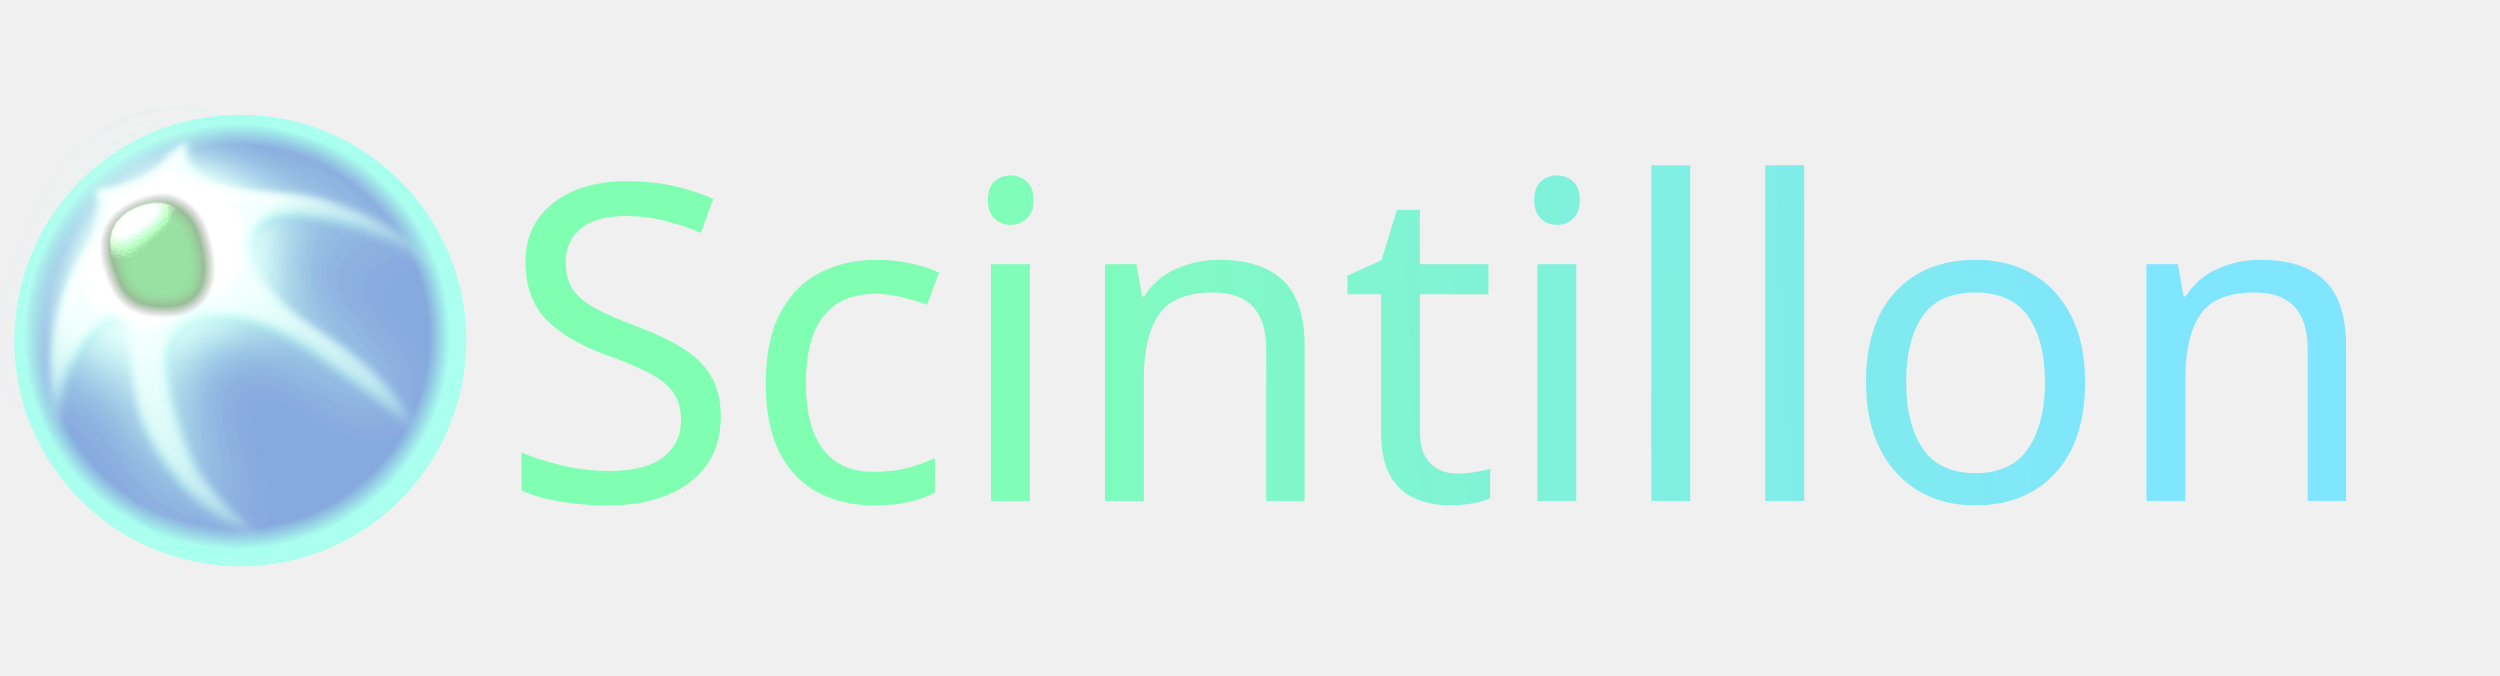
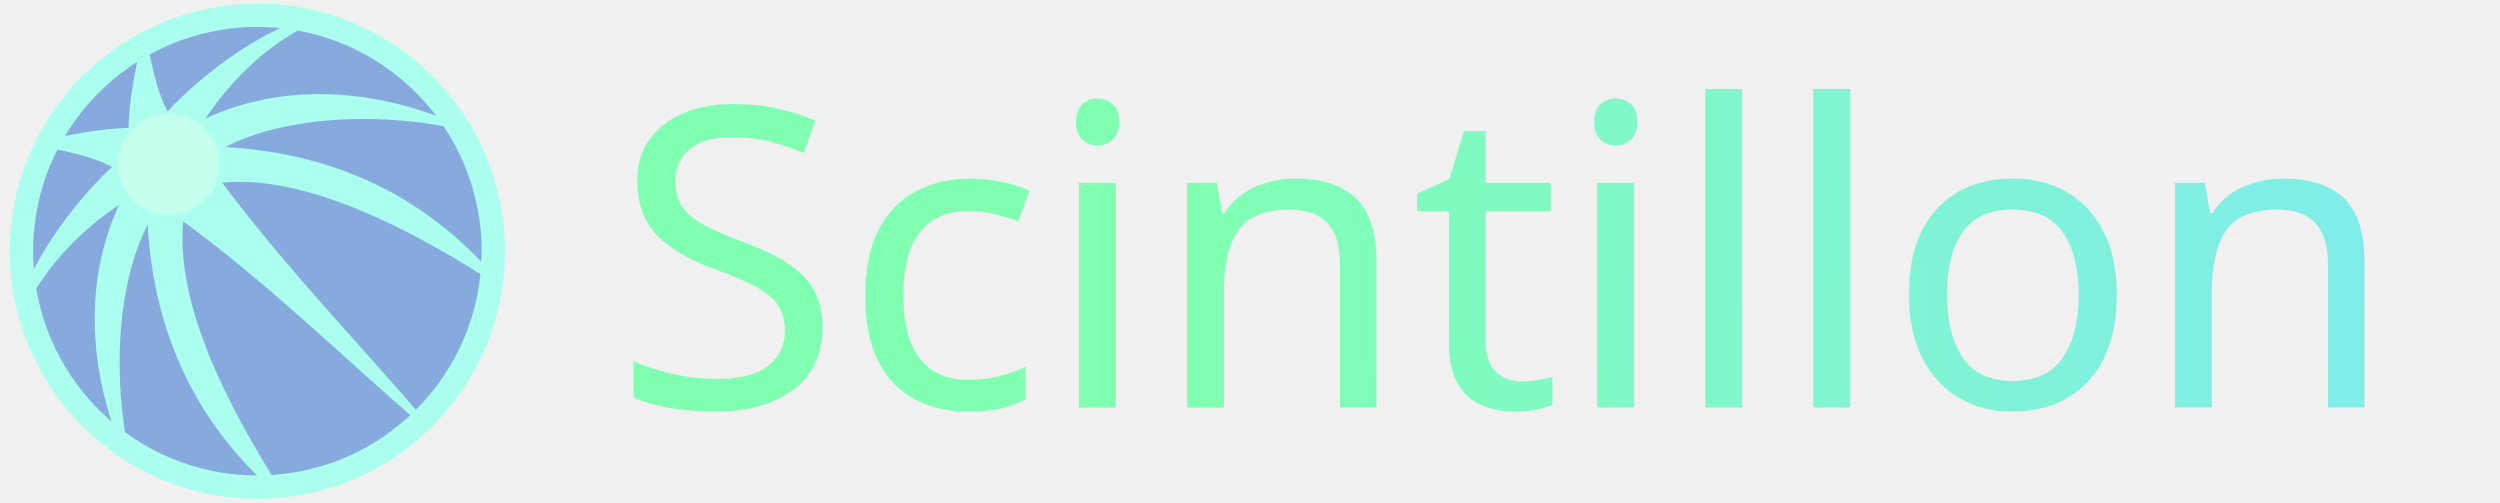
- <svg xmlns="http://www.w3.org/2000/svg" xmlns:xlink="http://www.w3.org/1999/xlink" width="150.172mm" height="40.557mm" viewBox="0 0 532.106 143.706" id="svg13000" version="1.1">
+ <svg xmlns="http://www.w3.org/2000/svg" xmlns:xlink="http://www.w3.org/1999/xlink" width="428" height="86" viewBox="0 0 401.25 80.625" id="svg13000" version="1.1">
  <defs id="defs13002">
    <linearGradient id="linearGradient847">
      <stop style="stop-color:#80ffb3;stop-opacity:1;" offset="0" id="stop843" />
      <stop style="stop-color:#80e5ff;stop-opacity:1" offset="1" id="stop845" />
    </linearGradient>
    <clipPath clipPathUnits="userSpaceOnUse" id="clipPath10263-7-4-3-8-7">
-       <path d="m 654.043,384.586 c -0.664,0 -1.323,0.016 -1.978,0.05 -20.325,1.03 -36.245,17.797 -36.245,38.172 l 0,38.222 76.445,-0.001 0,-76.444 -38.222,0 z" style="fill:none;stroke:#ffffff;stroke-width:0.5;stroke-linecap:butt;stroke-linejoin:miter;stroke-miterlimit:10;stroke-dasharray:none;stroke-dashoffset:0;stroke-opacity:1" id="path10265-4-3-4-1-1" />
+       <path d="m 654.043,384.586 c -0.664,0 -1.323,0.016 -1.978,0.05 -20.325,1.03 -36.245,17.797 -36.245,38.172 v 38.222 l 76.445,-0.001 v -76.444 h -38.222 z" style="fill:none;stroke:#ffffff;stroke-width:0.5;stroke-linecap:butt;stroke-linejoin:miter;stroke-miterlimit:10;stroke-dasharray:none;stroke-dashoffset:0;stroke-opacity:1" id="path10265-4-3-4-1-1" />
    </clipPath>
    <clipPath clipPathUnits="userSpaceOnUse" id="clipPath10259-9-7-1-7-6">
-       <path d="m 654.043,384.586 c -0.664,0 -1.323,0.016 -1.978,0.05 -20.325,1.03 -36.245,17.797 -36.245,38.172 l 0,38.222 76.445,-0.001 0,-76.444 -38.222,0 z" style="fill:none;stroke:#ffffff;stroke-width:0.5;stroke-linecap:butt;stroke-linejoin:miter;stroke-miterlimit:10;stroke-dasharray:none;stroke-dashoffset:0;stroke-opacity:1" id="path10261-3-4-8-6-1" />
+       <path d="m 654.043,384.586 c -0.664,0 -1.323,0.016 -1.978,0.05 -20.325,1.03 -36.245,17.797 -36.245,38.172 v 38.222 l 76.445,-0.001 v -76.444 h -38.222 z" style="fill:none;stroke:#ffffff;stroke-width:0.5;stroke-linecap:butt;stroke-linejoin:miter;stroke-miterlimit:10;stroke-dasharray:none;stroke-dashoffset:0;stroke-opacity:1" id="path10261-3-4-8-6-1" />
    </clipPath>
    <linearGradient id="linearGradient24" spreadMethod="pad" gradientTransform="matrix(105.7078,-105.7078,105.7078,105.7078,120.8961,611.466)" gradientUnits="userSpaceOnUse" y2="0" x2="1" y1="0" x1="0">
      <stop id="stop26" offset="0" style="stop-opacity:1;stop-color:#eb424a" />
      <stop id="stop28" offset="1" style="stop-opacity:1;stop-color:#ff7500" />
    </linearGradient>
    <linearGradient id="linearGradient24-5" spreadMethod="pad" gradientTransform="matrix(105.7078,-105.7078,105.7078,105.7078,162.3246,622.8946)" gradientUnits="userSpaceOnUse" y2="0" x2="1" y1="0" x1="0">
      <stop id="stop26-4" offset="0" style="stop-opacity:1;stop-color:#eb424a" />
      <stop id="stop28-2" offset="1" style="stop-opacity:1;stop-color:#ff7500" />
    </linearGradient>
    <clipPath id="clipPath16" clipPathUnits="userSpaceOnUse">
-       <path id="path18" d="M 0.301,43 C 0.301,42.592 0.3,1.723 0.3,1.723 l 0,0 C 0.3,0.937 0.937,0.3 1.723,0.3 l 0,0 82.554,0 c 0.786,0 1.423,0.637 1.423,1.423 l 0,0 0,41.277 C 85.7,66.582 66.583,85.7 43,85.7 l 0,0 C 19.417,85.7 0.301,66.582 0.301,43" />
+       <path id="path18" d="M 0.301,43 C 0.301,42.592 0.3,1.723 0.3,1.723 v 0 C 0.3,0.937 0.937,0.3 1.723,0.3 v 0 h 82.554 c 0.786,0 1.423,0.637 1.423,1.423 v 0 V 43 C 85.7,66.582 66.583,85.7 43,85.7 v 0 C 19.417,85.7 0.301,66.582 0.301,43" />
    </clipPath>
    <linearGradient xlink:href="#linearGradient24-5" id="linearGradient24-6" spreadMethod="pad" gradientTransform="matrix(-72.47644,72.47644,72.47644,72.47644,79.23832,-5.327878)" gradientUnits="userSpaceOnUse" y2="0" x2="0.995" y1="0" x1="0">
      <stop id="stop26-3" offset="0" style="stop-opacity:1;stop-color:#ffe6f4" />
      <stop id="stop28-9" offset="1" style="stop-opacity:1;stop-color:#ffb3dd" />
    </linearGradient>
-     <linearGradient xlink:href="#linearGradient847" id="linearGradient849" x1="209.096" y1="355.528" x2="537.711" y2="336.588" gradientUnits="userSpaceOnUse" gradientTransform="matrix(0.7898121,0,0,0.7898121,128.7507,73.7368)" />
+     <linearGradient xlink:href="#linearGradient847" id="linearGradient849" x1="209.096" y1="355.528" x2="537.711" y2="336.588" gradientUnits="userSpaceOnUse" gradientTransform="matrix(1.104125,0,0,1.104125,170.6594,10.91555)" />
    <filter id="filter1600" style="color-interpolation-filters:sRGB" x="-0.2" y="-0.2" width="1.4" height="1.4">
      <feTurbulence id="feTurbulence1578" baseFrequency="0.02" type="fractalNoise" seed="55" numOctaves="3" />
      <feGaussianBlur id="feGaussianBlur1580" result="result91" stdDeviation="1" />
      <feDisplacementMap id="feDisplacementMap1582" in2="result91" in="SourceGraphic" xChannelSelector="R" yChannelSelector="G" scale="15" />
      <feGaussianBlur id="feGaussianBlur1584" result="result92" stdDeviation="1.5" />
      <feComposite id="feComposite1586" in2="result92" operator="arithmetic" k2="1" k3="1" k4="-0.3" result="fbSourceGraphic" k1="0" />
      <feGaussianBlur id="feGaussianBlur1588" result="result0" in="fbSourceGraphic" stdDeviation="3.5" />
      <feSpecularLighting id="feSpecularLighting1592" specularExponent="55" specularConstant="1" surfaceScale="3" lighting-color="#ffffff" result="result1" in="result0">
        <feDistantLight id="feDistantLight1590" elevation="65" azimuth="235" />
      </feSpecularLighting>
      <feComposite id="feComposite1594" operator="in" result="result2" in="result1" in2="fbSourceGraphic" />
      <feComposite id="feComposite1596" in2="result2" k3="1.7" k2="0.4" operator="arithmetic" result="result4" in="fbSourceGraphic" k1="0" k4="0" />
      <feBlend id="feBlend1598" in2="result2" mode="normal" result="fbSourceGraphic" />
    </filter>
    <filter id="filter1576" style="color-interpolation-filters:sRGB" height="1.5" width="1.5" y="-0.25" x="-0.25">
      <feGaussianBlur id="feGaussianBlur1554" result="result1" stdDeviation="1" />
      <feComposite id="feComposite1556" operator="in" result="result4" in2="result1" in="result1" />
      <feGaussianBlur id="feGaussianBlur1558" in="result4" result="result6" stdDeviation="7" />
      <feComposite id="feComposite1560" result="result8" in2="result4" in="result6" operator="over" />
      <feComposite id="feComposite1562" in2="result8" in="result6" result="fbSourceGraphic" operator="in" />
      <feSpecularLighting id="feSpecularLighting1566" in="fbSourceGraphic" result="result1" lighting-color="#ffffff" surfaceScale="2.5" specularConstant="2" specularExponent="45">
        <fePointLight id="fePointLight1564" x="-5000" y="-10000" z="20000" />
      </feSpecularLighting>
      <feComposite id="feComposite1568" in2="fbSourceGraphic" in="result1" result="result2" operator="in" />
      <feComposite id="feComposite1570" in2="result2" in="fbSourceGraphic" result="result4" operator="arithmetic" k2="1.2" k3="1.5" k1="0" k4="0" />
      <feComposite id="feComposite1572" result="result9" in2="result4" operator="over" />
      <feBlend id="feBlend1574" in2="result9" mode="screen" />
    </filter>
-     <radialGradient gradientUnits="userSpaceOnUse" r="36.47" fy="563.577" fx="412.024" cy="563.577" cx="412.024" id="radialGradient1294" xlink:href="#linearGradient1292" gradientTransform="translate(-948.7074,-321.5825)" />
-     <linearGradient id="linearGradient1292">
-       <stop id="stop1288" offset="0" style="stop-color:#87aade;stop-opacity:1;" />
-       <stop style="stop-color:#87aade;stop-opacity:1" offset="0.901" id="stop1298" />
-       <stop id="stop1290" offset="1" style="stop-color:#87aade;stop-opacity:0;" />
-     </linearGradient>
    <clipPath clipPathUnits="userSpaceOnUse" id="clipPath8784-3">
      <path d="m 107.5,423.834 h 86 v -86 h -86 z" id="path8786-6" />
    </clipPath>
    <radialGradient fx="0" fy="0" cx="0" cy="0" r="1" gradientUnits="userSpaceOnUse" gradientTransform="matrix(0,53.35904,-53.37509,0,-536.2075,242.8332)" spreadMethod="pad" id="radialGradient8762-7">
      <stop style="stop-opacity:1;stop-color:#bebcbd" offset="0" id="stop8764-5" />
      <stop style="stop-opacity:1;stop-color:#bebcbd" offset="0.699" id="stop8766-3" />
      <stop style="stop-opacity:1;stop-color:#dad9d8" offset="1" id="stop8768-5" />
    </radialGradient>
+     <clipPath id="clipPath8784-3-2" clipPathUnits="userSpaceOnUse">
+       <path id="path8786-6-9" d="m 107.5,423.834 h 86 v -86 h -86 z" />
+     </clipPath>
+     <radialGradient id="radialGradient8762-7-3" spreadMethod="pad" gradientTransform="matrix(-2.439839e-6,-107.5,107.5,-2.4398347e-6,672.7998,996.9898)" gradientUnits="userSpaceOnUse" r="1" cy="-4.344" cx="5.758" fy="-4.344" fx="5.758">
+       <stop id="stop8766-3-5" offset="0" style="stop-opacity:1;stop-color:#536c67" />
+       <stop id="stop8768-5-6" offset="1" style="stop-opacity:1;stop-color:#93aca7" />
+     </radialGradient>
+     <radialGradient gradientTransform="matrix(0.9788533,0,0,0.9788533,74.70477,298.2684)" xlink:href="#linearGradient1292-6" id="radialGradient1294-3" cx="412.024" cy="563.577" fx="412.024" fy="563.577" r="32.844" gradientUnits="userSpaceOnUse" />
+     <linearGradient id="linearGradient1292-6">
+       <stop style="stop-color:#87aade;stop-opacity:1;" offset="0" id="stop1288-7" />
+       <stop id="stop1298-5" offset="1" style="stop-color:#87aade;stop-opacity:1" />
+     </linearGradient>
  </defs>
-   <g id="layer1" transform="translate(-98.29462,-270.5373)">
-     <text xml:space="preserve" style="font-style:normal;font-variant:normal;font-weight:normal;font-stretch:normal;font-size:57.837px;line-height:125%;font-family:sans-serif;-inkscape-font-specification:sans-serif;letter-spacing:0px;word-spacing:0px;fill:url(#linearGradient849);fill-opacity:1;stroke:none;stroke-width:0.938px;stroke-linecap:butt;stroke-linejoin:miter;stroke-opacity:1" x="204.504" y="377.167" id="text841">
-       <tspan id="tspan839" x="204.504" y="377.167" style="font-style:normal;font-variant:normal;font-weight:normal;font-stretch:normal;font-size:94.008px;font-family:sans-serif;-inkscape-font-specification:sans-serif;fill:url(#linearGradient849);fill-opacity:1;stroke-width:0.938px">Scintillon</tspan>
-     </text>
-     <g id="g955" transform="matrix(1.242979,0,0,1.24166,815.7993,41.71071)" style="stroke-width:0.805">
-       <circle r="38.707" cy="242.658" cx="-536.103" id="path1184" style="color:#000000;clip-rule:nonzero;display:inline;overflow:visible;visibility:visible;opacity:1;isolation:auto;mix-blend-mode:normal;color-interpolation:sRGB;color-interpolation-filters:linearRGB;solid-color:#000000;solid-opacity:1;vector-effect:none;fill:#aaffee;fill-opacity:1;fill-rule:nonzero;stroke:none;stroke-width:0.226;stroke-linecap:butt;stroke-linejoin:miter;stroke-miterlimit:4;stroke-dasharray:none;stroke-dashoffset:0;stroke-opacity:1;marker:none;color-rendering:auto;image-rendering:auto;shape-rendering:auto;text-rendering:auto;enable-background:accumulate" />
-       <circle r="36.47" cy="241.995" cx="-536.683" id="path1184-0" style="color:#000000;clip-rule:nonzero;display:inline;overflow:visible;visibility:visible;opacity:1;isolation:auto;mix-blend-mode:normal;color-interpolation:sRGB;color-interpolation-filters:linearRGB;solid-color:#000000;solid-opacity:1;vector-effect:none;fill:url(#radialGradient1294);fill-opacity:1;fill-rule:nonzero;stroke:none;stroke-width:0.226;stroke-linecap:butt;stroke-linejoin:miter;stroke-miterlimit:4;stroke-dasharray:none;stroke-dashoffset:0;stroke-opacity:1;marker:none;color-rendering:auto;image-rendering:auto;shape-rendering:auto;text-rendering:auto;enable-background:accumulate" />
-       <path id="path1184-2" d="m -539.494,230.837 c -0.375,1.149 1.82,2.918 1.121,3.822 -1.314,1.698 -5.878,2.193 -7.897,2.804 -1.937,0.586 -3.892,3.448 -5.962,2.772 -1.169,-0.382 -2.398,-3.795 -3.312,-4.512 -1.171,-0.918 -4.255,-0.197 -4.923,-1.494 -1.212,-2.349 0.619,-7.039 1.505,-9.75 0.45,-1.379 -0.007,-4.121 0.9,-5.141 0.7,-0.788 2.685,0.066 3.577,-0.468 1.176,-0.703 4.453,-3.279 5.825,-3.469 1.49,-0.206 1.086,2.024 2.612,2.522 1.006,0.329 1.927,0.798 2.748,1.38 1.139,0.808 4.488,0.982 5.201,2.144 0.784,1.277 -1.79,1.754 -0.947,5.078 0.349,1.375 0.025,2.875 -0.446,4.312 z" style="color:#000000;clip-rule:nonzero;display:inline;overflow:visible;visibility:visible;opacity:1;isolation:auto;mix-blend-mode:normal;color-interpolation:sRGB;color-interpolation-filters:linearRGB;solid-color:#000000;solid-opacity:1;vector-effect:none;fill:#80ffb3;fill-opacity:1;fill-rule:nonzero;stroke:#000000;stroke-width:0.151;stroke-linecap:butt;stroke-linejoin:miter;stroke-miterlimit:4;stroke-dasharray:none;stroke-dashoffset:0;stroke-opacity:1;marker:none;color-rendering:auto;image-rendering:auto;shape-rendering:auto;text-rendering:auto;enable-background:accumulate" />
-       <path id="path1219" d="m -569.02,250.242 c 0,2.413 0.703,5.28 1.875,8.038 0.703,-3.695 0.659,-6.151 1.875,-9.375 1.216,-3.224 7.169,-13.511 9.21,-7.693 2.04,5.818 0.659,12.62 4.853,19.881 3.983,6.895 10.858,14.394 19.136,15.138 -5.074,-3.888 -7.162,-6.654 -9.761,-9.513 -2.599,-2.859 -7.677,-17.587 -6.163,-22.886 1.514,-5.299 7.566,-4.809 9.651,-4.619 2.085,0.19 4.376,0.471 9.637,3.13 5.261,2.658 15.938,11.25 22.5,15.938 -1.875,-9.375 -16.511,-17.405 -19.688,-19.688 -3.177,-2.283 -9.771,-8.488 -7.486,-14.2 2.285,-5.713 18.135,-0.233 21.369,1.034 3.234,1.267 5.804,2.854 9.554,5.666 -2.109,-7.013 -15.938,-12.188 -20.625,-13.125 -4.688,-0.938 -10.461,-0.486 -13.125,-0.938 -2.664,-0.451 -5.405,-0.928 -7.1,-3.047 -1.559,-1.677 -1.413,-4.006 -1.337,-6.328 -2.11,1.449 -3.743,3.067 -4.688,4.688 -0.944,1.62 -2.775,2.986 -5.901,3.847 -3.126,0.861 -4.026,0.474 -5.928,0.138 0.579,2.578 0.565,2.511 0.655,3.47 0.089,0.954 0.47,4.398 -1.482,7.077 -5.766,7.913 -7.031,17.344 -7.031,23.369 z" style="fill:#aaffee;fill-opacity:1;fill-rule:evenodd;stroke:none;stroke-width:0.151;stroke-linecap:square;stroke-linejoin:miter;stroke-miterlimit:4;stroke-dasharray:none;stroke-opacity:1;filter:url(#filter1576)" />
-       <circle r="8.252" cy="227.326" cx="-549.891" id="path1184-2-7" style="color:#000000;clip-rule:nonzero;display:inline;overflow:visible;visibility:visible;opacity:1;isolation:auto;mix-blend-mode:normal;color-interpolation:sRGB;color-interpolation-filters:linearRGB;solid-color:#000000;solid-opacity:1;vector-effect:none;fill:#008033;fill-opacity:1;fill-rule:nonzero;stroke:none;stroke-width:0.226;stroke-linecap:butt;stroke-linejoin:miter;stroke-miterlimit:4;stroke-dasharray:none;stroke-dashoffset:0;stroke-opacity:1;marker:none;filter:url(#filter1600);color-rendering:auto;image-rendering:auto;shape-rendering:auto;text-rendering:auto;enable-background:accumulate" />
+   <g id="layer1" transform="translate(-131.7581,-317.244)">
+     <g id="g886" transform="matrix(0.7153283,0,0,0.7153283,40.13673,112.6351)" style="stroke-width:1.398">
+       <text id="text841" y="377.437" x="265.441" style="font-style:normal;font-variant:normal;font-weight:normal;font-stretch:normal;font-size:57.837px;line-height:125%;font-family:sans-serif;-inkscape-font-specification:sans-serif;letter-spacing:0px;word-spacing:0px;fill:url(#linearGradient849);fill-opacity:1;stroke:none;stroke-width:1.311px;stroke-linecap:butt;stroke-linejoin:miter;stroke-opacity:1" xml:space="preserve">
+         <tspan style="font-style:normal;font-variant:normal;font-weight:normal;font-stretch:normal;font-size:94.008px;font-family:sans-serif;-inkscape-font-specification:sans-serif;fill:url(#linearGradient849);fill-opacity:1;stroke-width:1.311px" y="377.437" x="265.441" id="tspan839">Scintillon</tspan>
+       </text>
+       <g style="stroke-width:0.979" transform="matrix(1.42816,0,0,1.42816,21.39255,-139.9402)" id="g920">
+         <circle style="color:#000000;clip-rule:nonzero;display:inline;overflow:visible;visibility:visible;opacity:1;isolation:auto;mix-blend-mode:normal;color-interpolation:sRGB;color-interpolation-filters:linearRGB;solid-color:#000000;solid-opacity:1;vector-effect:none;fill:#aaffee;fill-opacity:1;fill-rule:nonzero;stroke:none;stroke-width:0.275;stroke-linecap:butt;stroke-linejoin:miter;stroke-miterlimit:4;stroke-dasharray:none;stroke-dashoffset:0;stroke-opacity:1;marker:none;color-rendering:auto;image-rendering:auto;shape-rendering:auto;text-rendering:auto;enable-background:accumulate" id="path1184-09" cx="115.14" cy="337.729" r="38.707" />
+         <circle style="color:#000000;clip-rule:nonzero;display:inline;overflow:visible;visibility:visible;opacity:1;isolation:auto;mix-blend-mode:normal;color-interpolation:sRGB;color-interpolation-filters:linearRGB;solid-color:#000000;solid-opacity:1;vector-effect:none;fill:url(#radialGradient1294-3);fill-opacity:1;fill-rule:nonzero;stroke:none;stroke-width:0.275;stroke-linecap:butt;stroke-linejoin:miter;stroke-miterlimit:4;stroke-dasharray:none;stroke-dashoffset:0;stroke-opacity:1;marker:none;color-rendering:auto;image-rendering:auto;shape-rendering:auto;text-rendering:auto;enable-background:accumulate" id="path1184-0-3" cx="114.56" cy="337.066" r="36.47" />
+         <circle style="color:#000000;clip-rule:nonzero;display:inline;overflow:visible;visibility:visible;opacity:1;isolation:auto;mix-blend-mode:normal;color-interpolation:sRGB;color-interpolation-filters:linearRGB;solid-color:#000000;solid-opacity:1;vector-effect:none;fill:none;fill-opacity:1;fill-rule:nonzero;stroke:#aaffee;stroke-width:3.671;stroke-linecap:butt;stroke-linejoin:miter;stroke-miterlimit:4;stroke-dasharray:none;stroke-dashoffset:0;stroke-opacity:1;marker:none;color-rendering:auto;image-rendering:auto;shape-rendering:auto;text-rendering:auto;enable-background:accumulate" id="path1184-3" cx="115.14" cy="337.729" r="37.066" />
+         <path style="display:inline;fill:#aaffee;fill-rule:evenodd;stroke:#aaffee;stroke-width:0.918;stroke-linecap:butt;stroke-linejoin:miter;stroke-miterlimit:4;stroke-dasharray:none;stroke-opacity:1" d="m 81.292,320.838 c 5.685,0.999 9.424,2.09 11.769,3.586 -7.092,6.478 -13.707,16.291 -15.19,22.902 3.784,-8.299 10.726,-14.475 16.689,-18.168 -6.625,12.968 -5.315,27.449 -0.234,39.691 -2.788,-14.773 -0.855,-29.019 3.953,-36.845 0.677,17.365 7.018,32.011 20.164,43.447 -12.537,-19.66 -16.546,-33.246 -15.318,-43.236 14.061,10.175 26.582,22.621 37.734,32.099 -9.513,-11.185 -21.901,-23.941 -32.11,-37.724 9.99,-1.228 23.576,2.781 43.236,15.318 -11.436,-13.146 -26.082,-19.487 -43.447,-20.164 7.826,-4.808 22.071,-6.741 36.845,-3.953 -12.242,-5.081 -26.722,-6.39 -39.691,0.234 3.693,-5.964 9.869,-12.905 18.168,-16.689 -6.611,1.483 -16.422,8.096 -22.9,15.189 -1.496,-2.346 -2.589,-6.083 -3.588,-11.768 -0.796,4.136 -1.961,8.775 -2.017,14.064 -5.288,0.057 -9.927,1.221 -14.064,2.017 z" id="path1665" />
+         <circle style="color:#000000;clip-rule:nonzero;display:inline;overflow:visible;visibility:visible;opacity:1;isolation:auto;mix-blend-mode:normal;color-interpolation:sRGB;color-interpolation-filters:linearRGB;solid-color:#000000;solid-opacity:1;vector-effect:none;fill:#c5ffee;fill-opacity:1;fill-rule:nonzero;stroke:none;stroke-width:0.092;stroke-linecap:square;stroke-linejoin:miter;stroke-miterlimit:4;stroke-dasharray:none;stroke-dashoffset:0;stroke-opacity:1;marker:none;color-rendering:auto;image-rendering:auto;shape-rendering:auto;text-rendering:auto;enable-background:accumulate" id="path1379" cx="101.208" cy="324.054" r="7.969" />
+       </g>
    </g>
  </g>
</svg>
